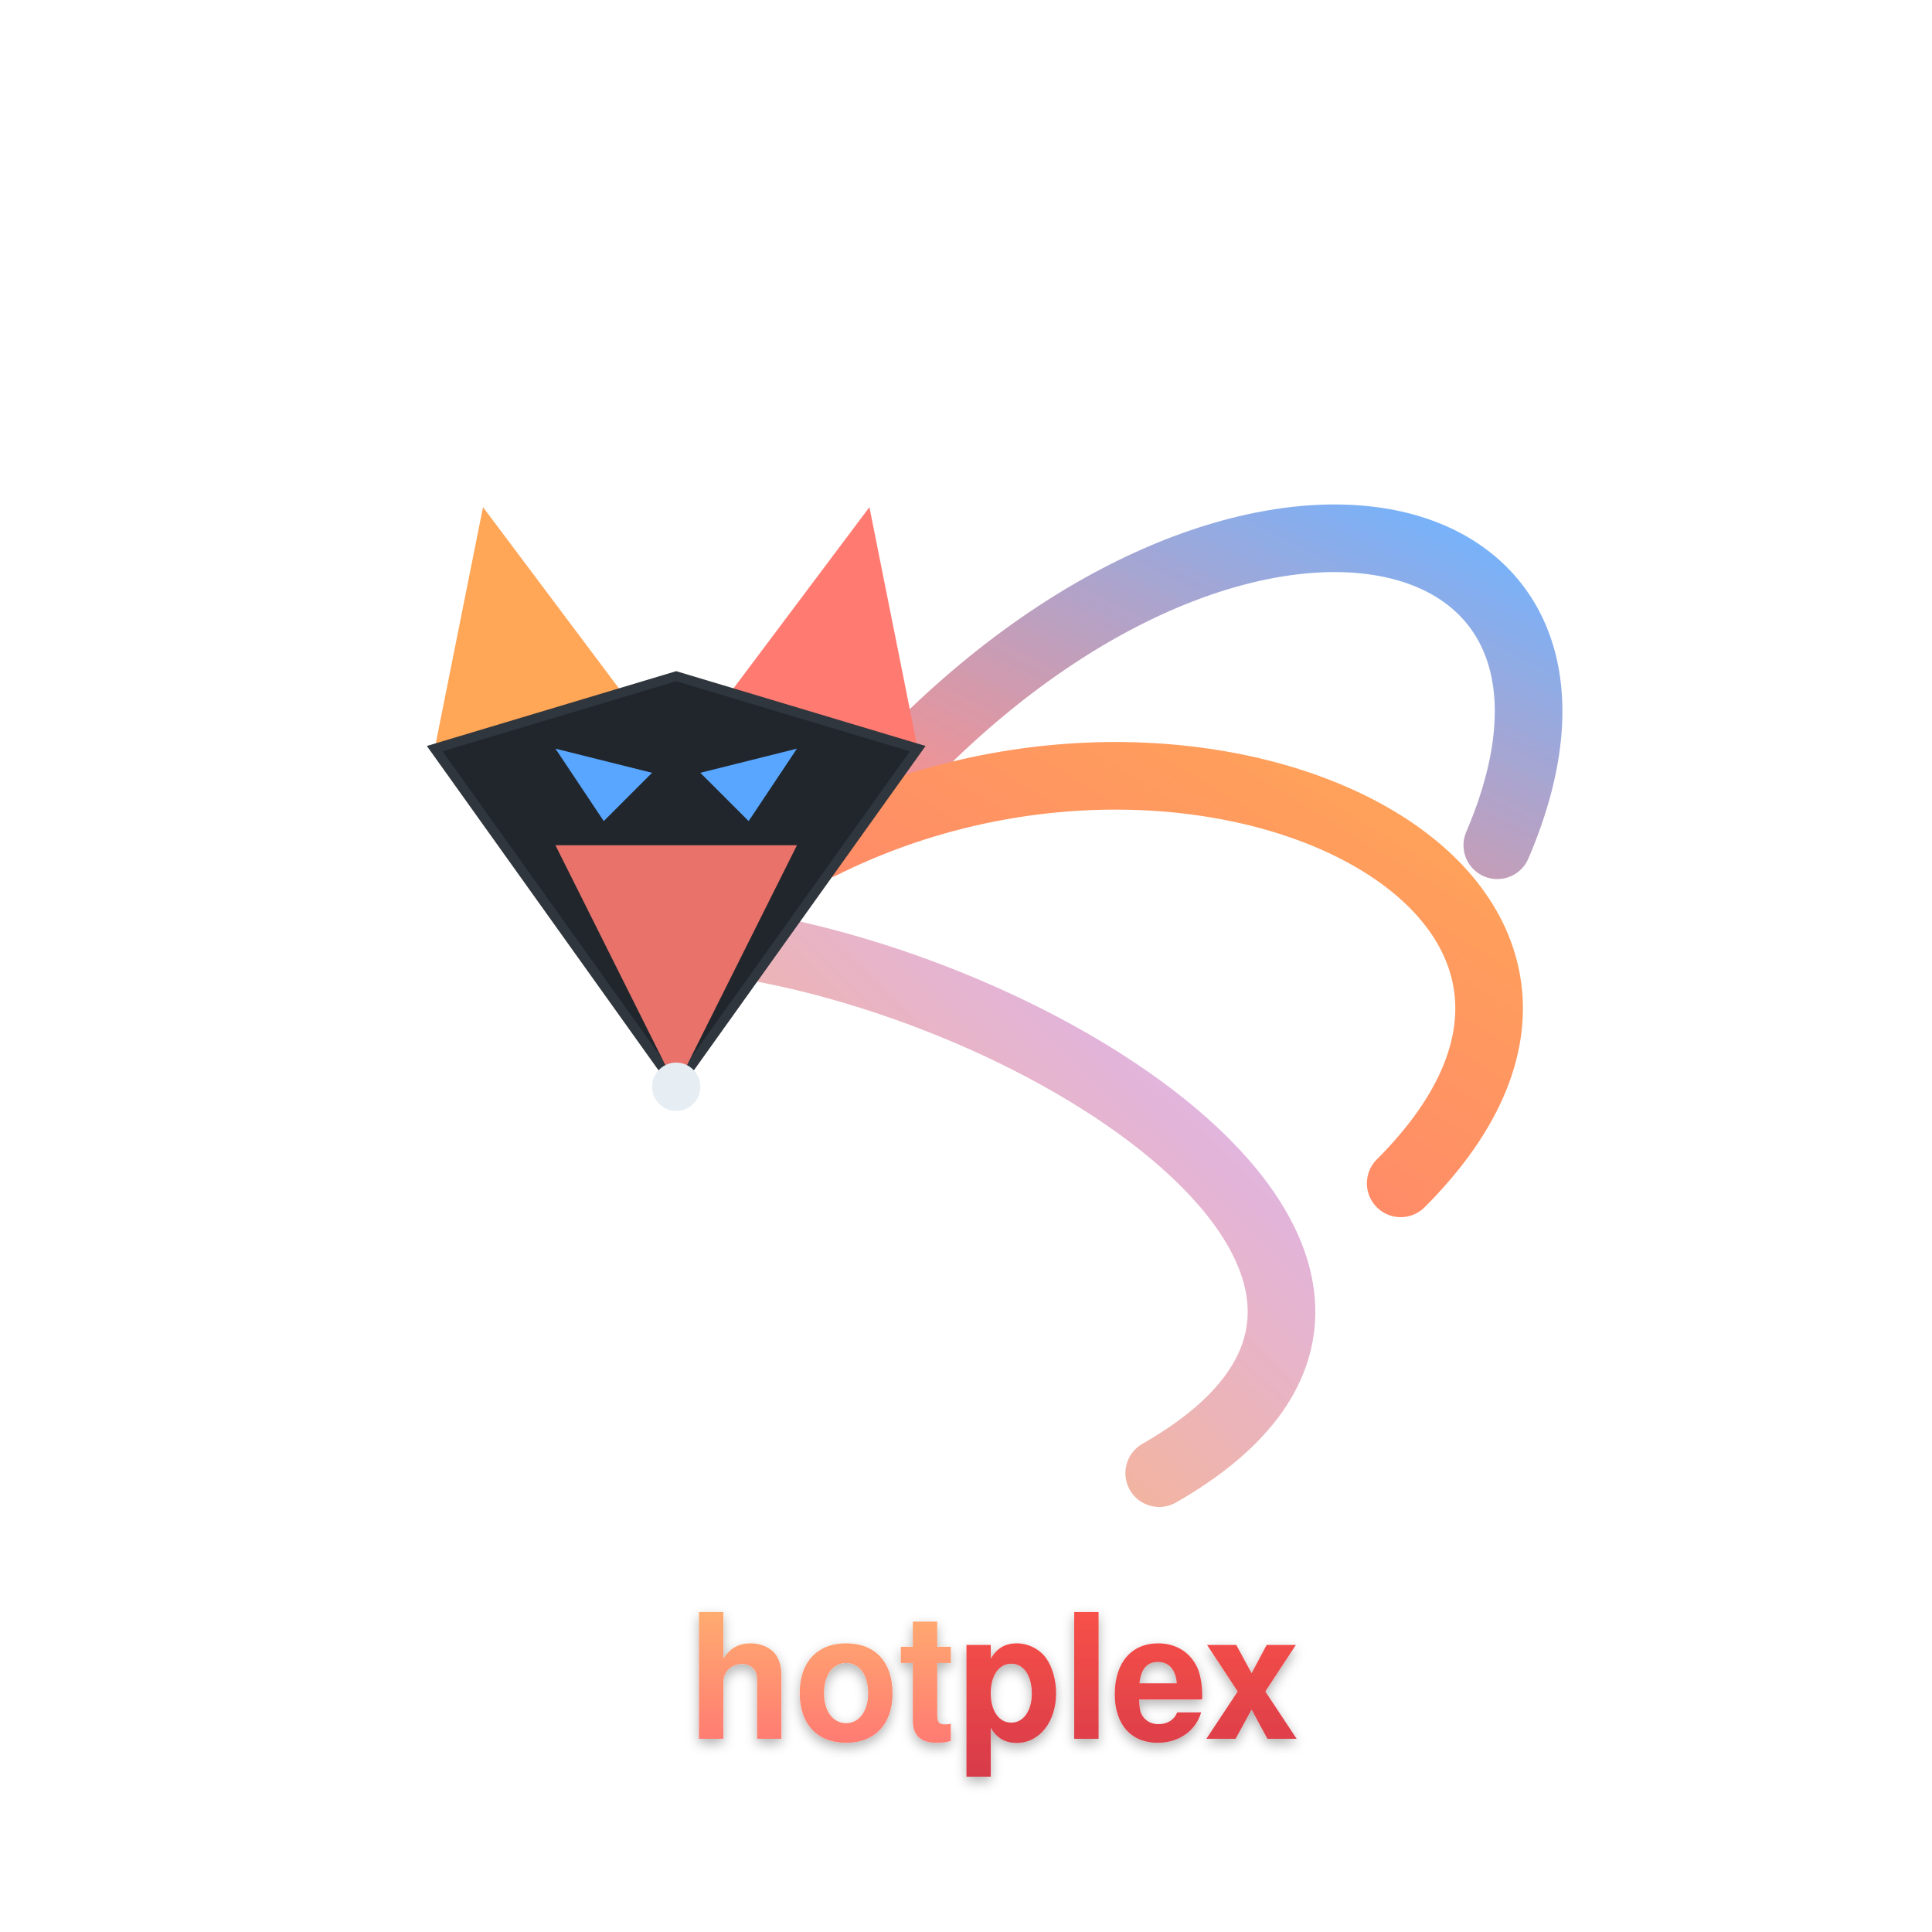
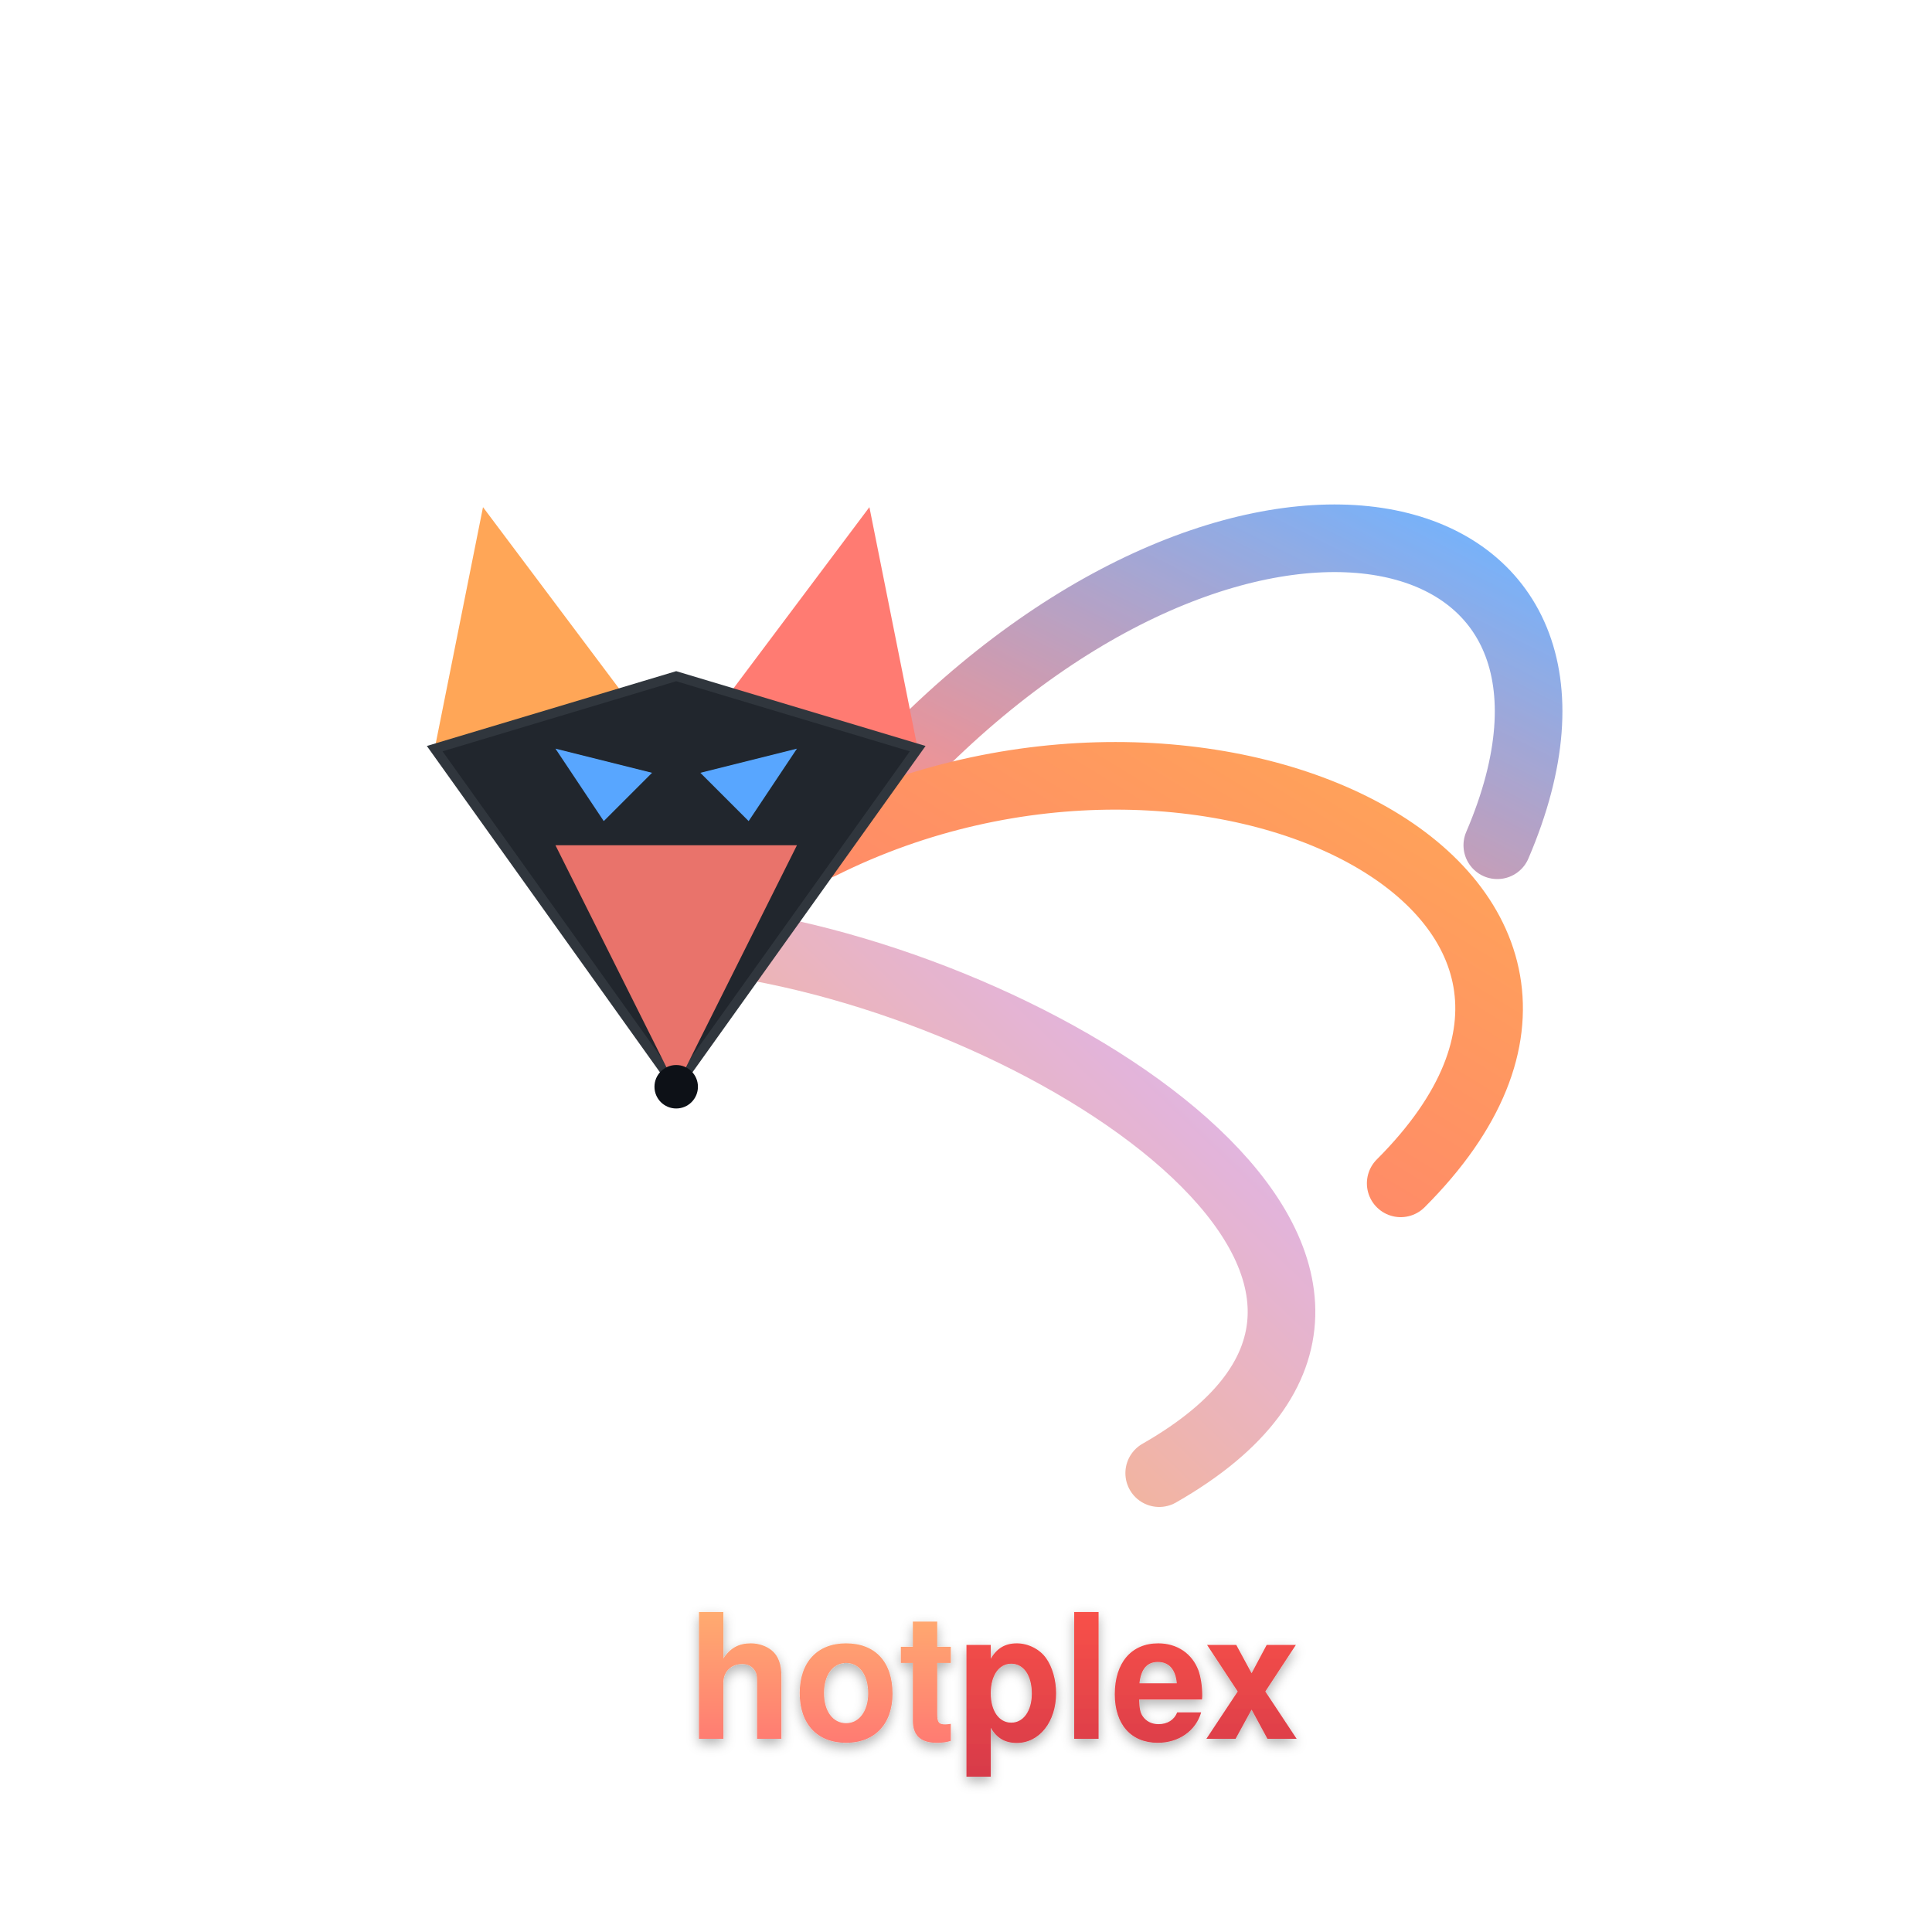
<svg xmlns="http://www.w3.org/2000/svg" viewBox="0 0 400 400" width="100%" height="100%">
  <defs>
    <linearGradient id="tail-stream-1" x1="0%" y1="100%" x2="100%" y2="0%">
      <stop offset="0%" stop-color="#FF7B72" />
      <stop offset="100%" stop-color="#FFA657" />
    </linearGradient>
    <linearGradient id="tail-stream-2" x1="0%" y1="100%" x2="100%" y2="0%">
      <stop offset="0%" stop-color="#FFA657" />
      <stop offset="100%" stop-color="#D2A8FF" />
    </linearGradient>
    <linearGradient id="tail-stream-3" x1="0%" y1="100%" x2="100%" y2="0%">
      <stop offset="0%" stop-color="#FF7B72" />
      <stop offset="100%" stop-color="#58A6FF" />
    </linearGradient>
    <linearGradient id="text-hot-grad" x1="0%" y1="0%" x2="0%" y2="100%">
      <stop offset="0%" stop-color="#FFAB70" />
      <stop offset="100%" stop-color="#FF7B72" />
    </linearGradient>
    <linearGradient id="text-plex-grad" x1="0%" y1="0%" x2="0%" y2="100%">
      <stop offset="0%" stop-color="#F85149" />
      <stop offset="100%" stop-color="#D73A49" />
    </linearGradient>
    <filter id="text-shadow" x="-20%" y="-20%" width="140%" height="140%">
      <feGaussianBlur in="SourceAlpha" stdDeviation="1.2" />
      <feOffset dx="0" dy="1" result="offsetblur" />
      <feComponentTransfer>
        <feFuncA type="linear" slope="0.3" />
      </feComponentTransfer>
      <feMerge>
        <feMergeNode />
        <feMergeNode in="SourceGraphic" />
      </feMerge>
    </filter>
    <style>
      @keyframes eyePulse {
        0%, 100% { filter: url(#eye-glow) brightness(1); opacity: 0.8; }
        50% { filter: url(#eye-glow) brightness(1.5); opacity: 1; }
      }
      @keyframes textShimmer {
        0%, 100% { filter: url(#text-shadow) brightness(1); }
        50% { filter: url(#text-shadow) brightness(1.1); }
      }
      .fox-eye {
        animation: eyePulse 2.5s infinite ease-in-out;
      }
      .hotplex-text {
        animation: textShimmer 3s infinite ease-in-out;
      }
    </style>
  </defs>
  <g transform="translate(0, -25)">
    <g fill="none" stroke-width="14" stroke-linecap="round" filter="url(#glow)">
      <path d="M 190 180 C 260 110, 340 130, 310 200" stroke="url(#tail-stream-3)" opacity="0.85" />
      <path d="M 170 200 C 250 160, 350 210, 290 270" stroke="url(#tail-stream-1)" />
      <path d="M 150 220 C 220 230, 310 290, 240 330" stroke="url(#tail-stream-2)" opacity="0.85" />
    </g>
    <g transform="translate(70, 130)">
      <polygon points="30,0 60,40 20,50" fill="#FFA657" />
      <polygon points="110,0 120,50 80,40" fill="#FF7B72" />
      <polygon points="20,50 70,120 120,50 70,35" fill="#21262D" stroke="#30363D" stroke-width="2" />
      <polygon points="70,120 45,70 95,70" fill="#FF7B72" opacity="0.9" />
      <polygon points="75,55 95,50 85,65" fill="#58A6FF" class="fox-eye" />
      <polygon points="65,55 45,50 55,65" fill="#58A6FF" class="fox-eye" />
-       <circle cx="70" cy="120" r="5" fill="#E6EDF3" />
+       <circle cx="70" cy="120" r="4.5" fill="#0D1117" />
    </g>
  </g>
  <g font-family="-apple-system, BlinkMacSystemFont, 'Segoe UI', Helvetica, sans-serif" font-size="36" font-weight="900" class="hotplex-text" filter="url(#text-shadow)">
    <text x="198" y="360" text-anchor="end" fill="url(#text-hot-grad)">hot</text>
    <text x="198" y="360" text-anchor="start" fill="url(#text-plex-grad)">plex</text>
  </g>
</svg>
